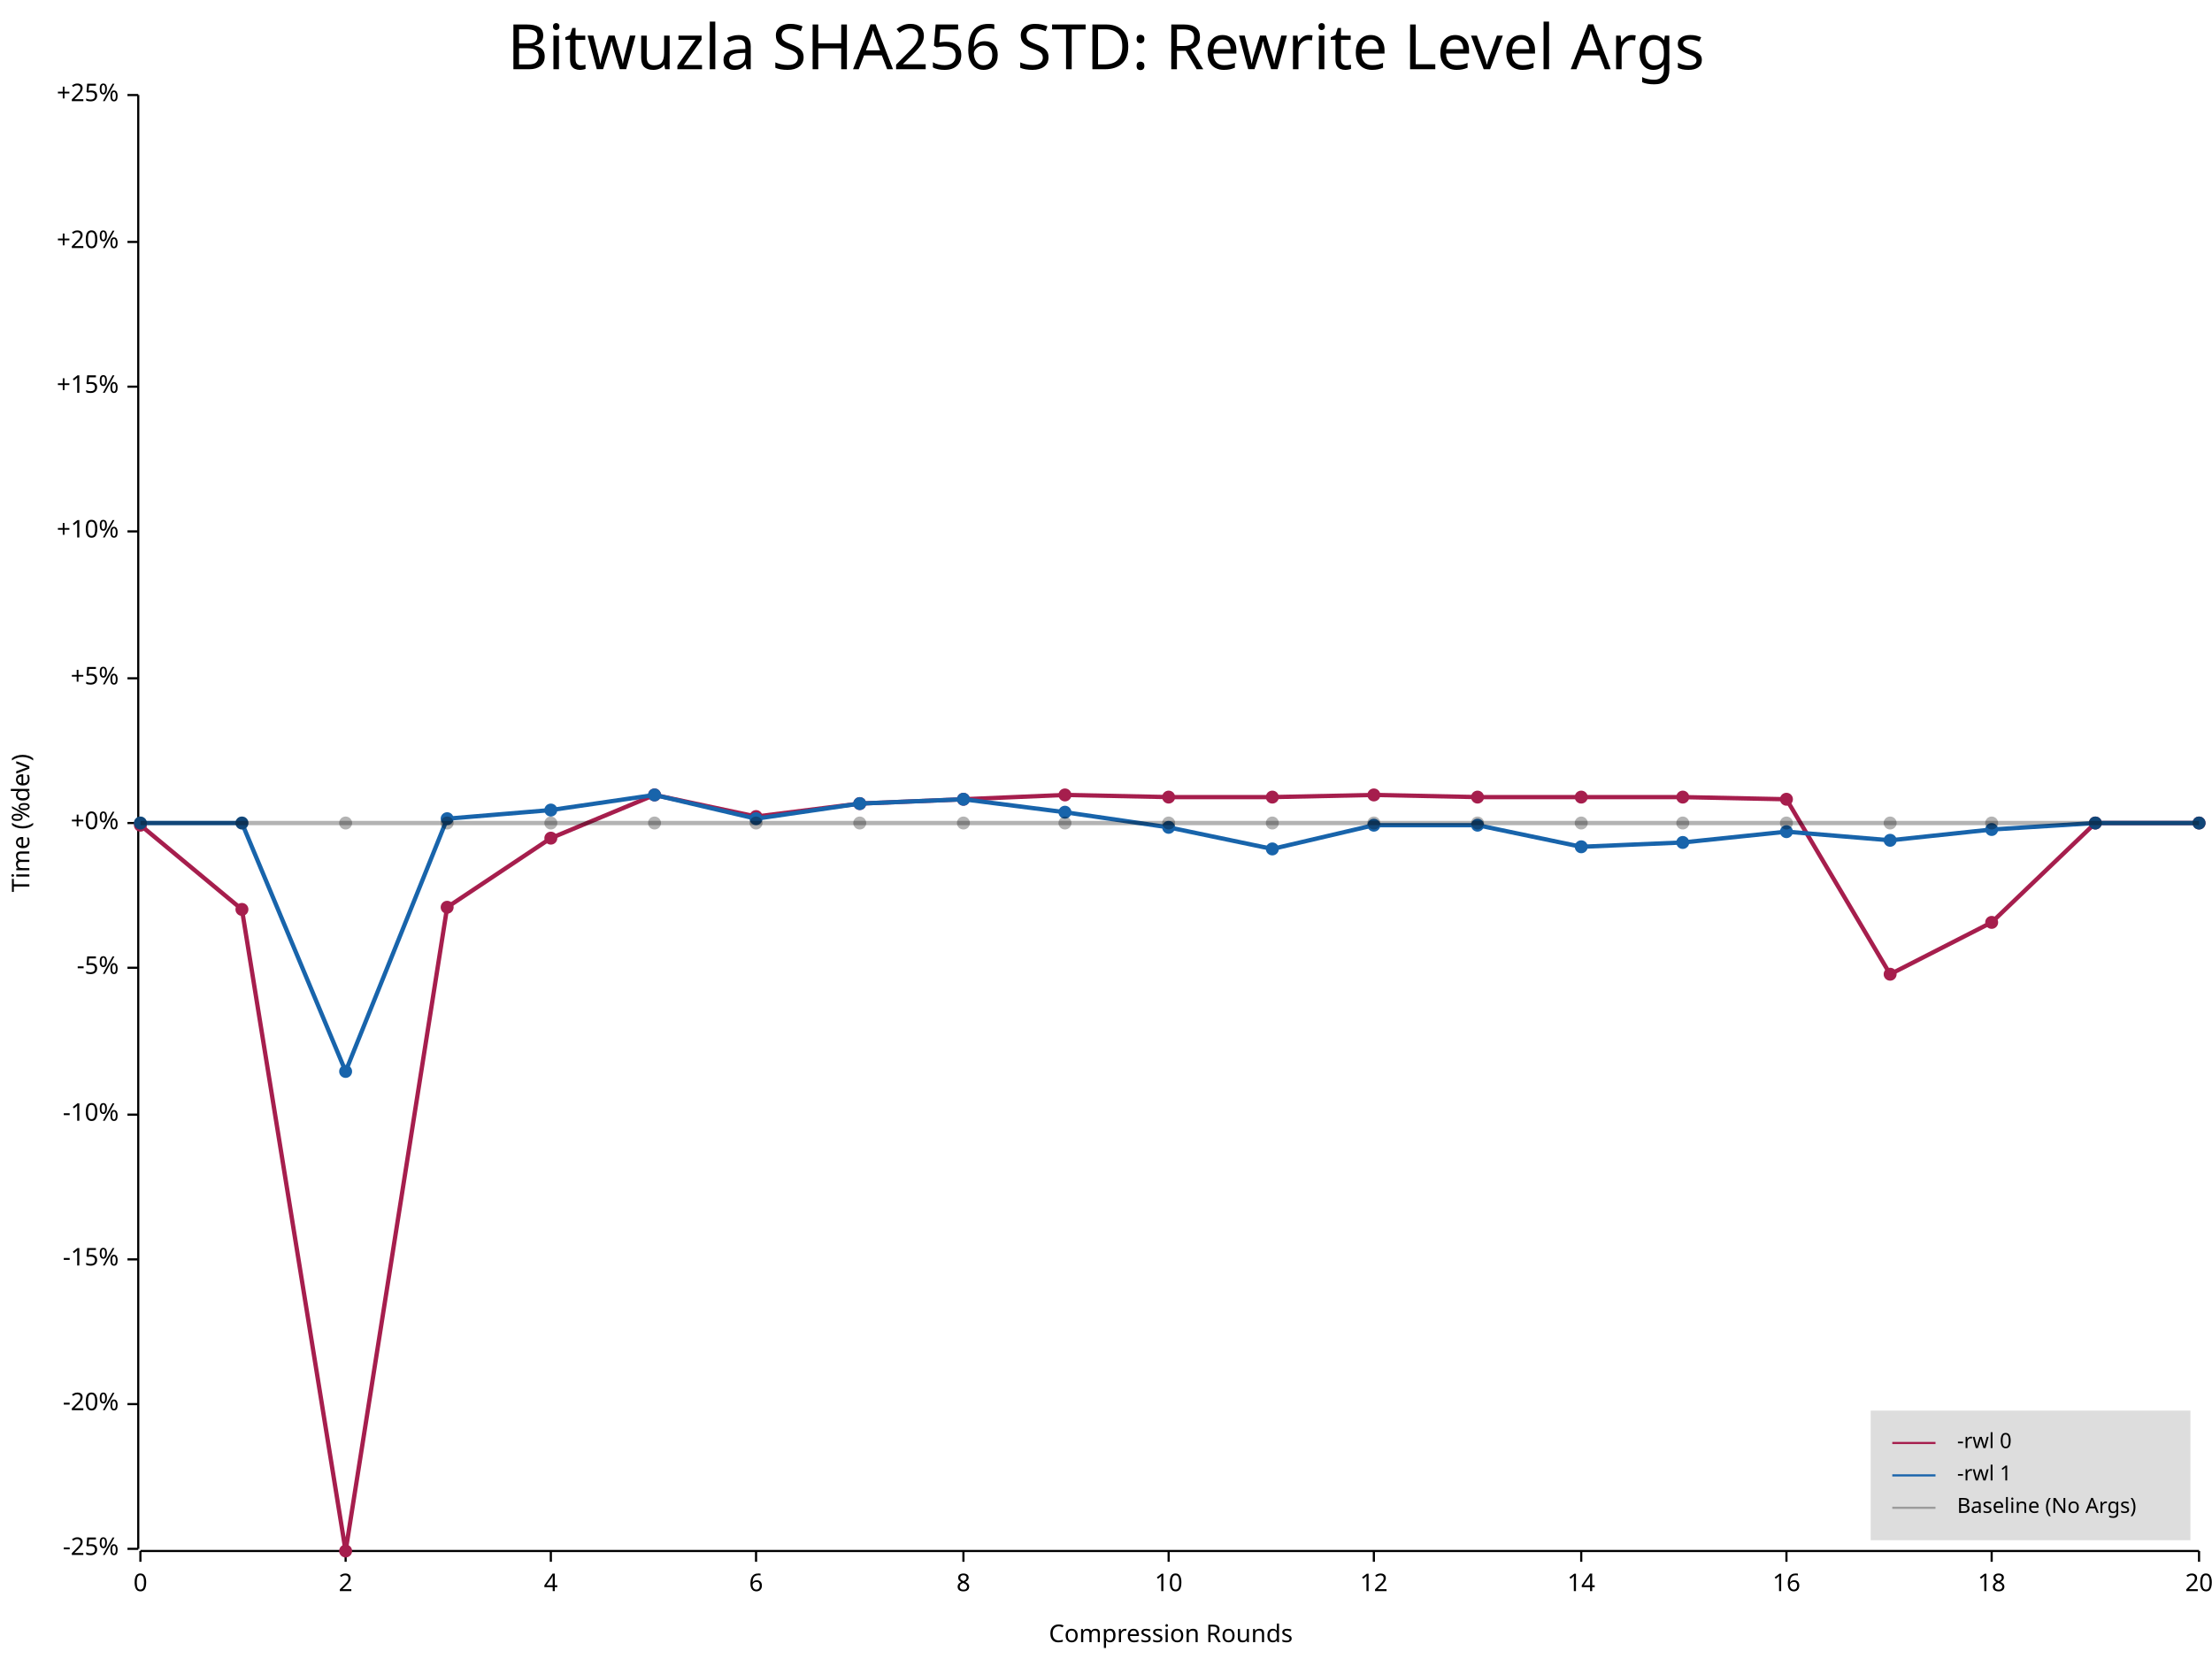
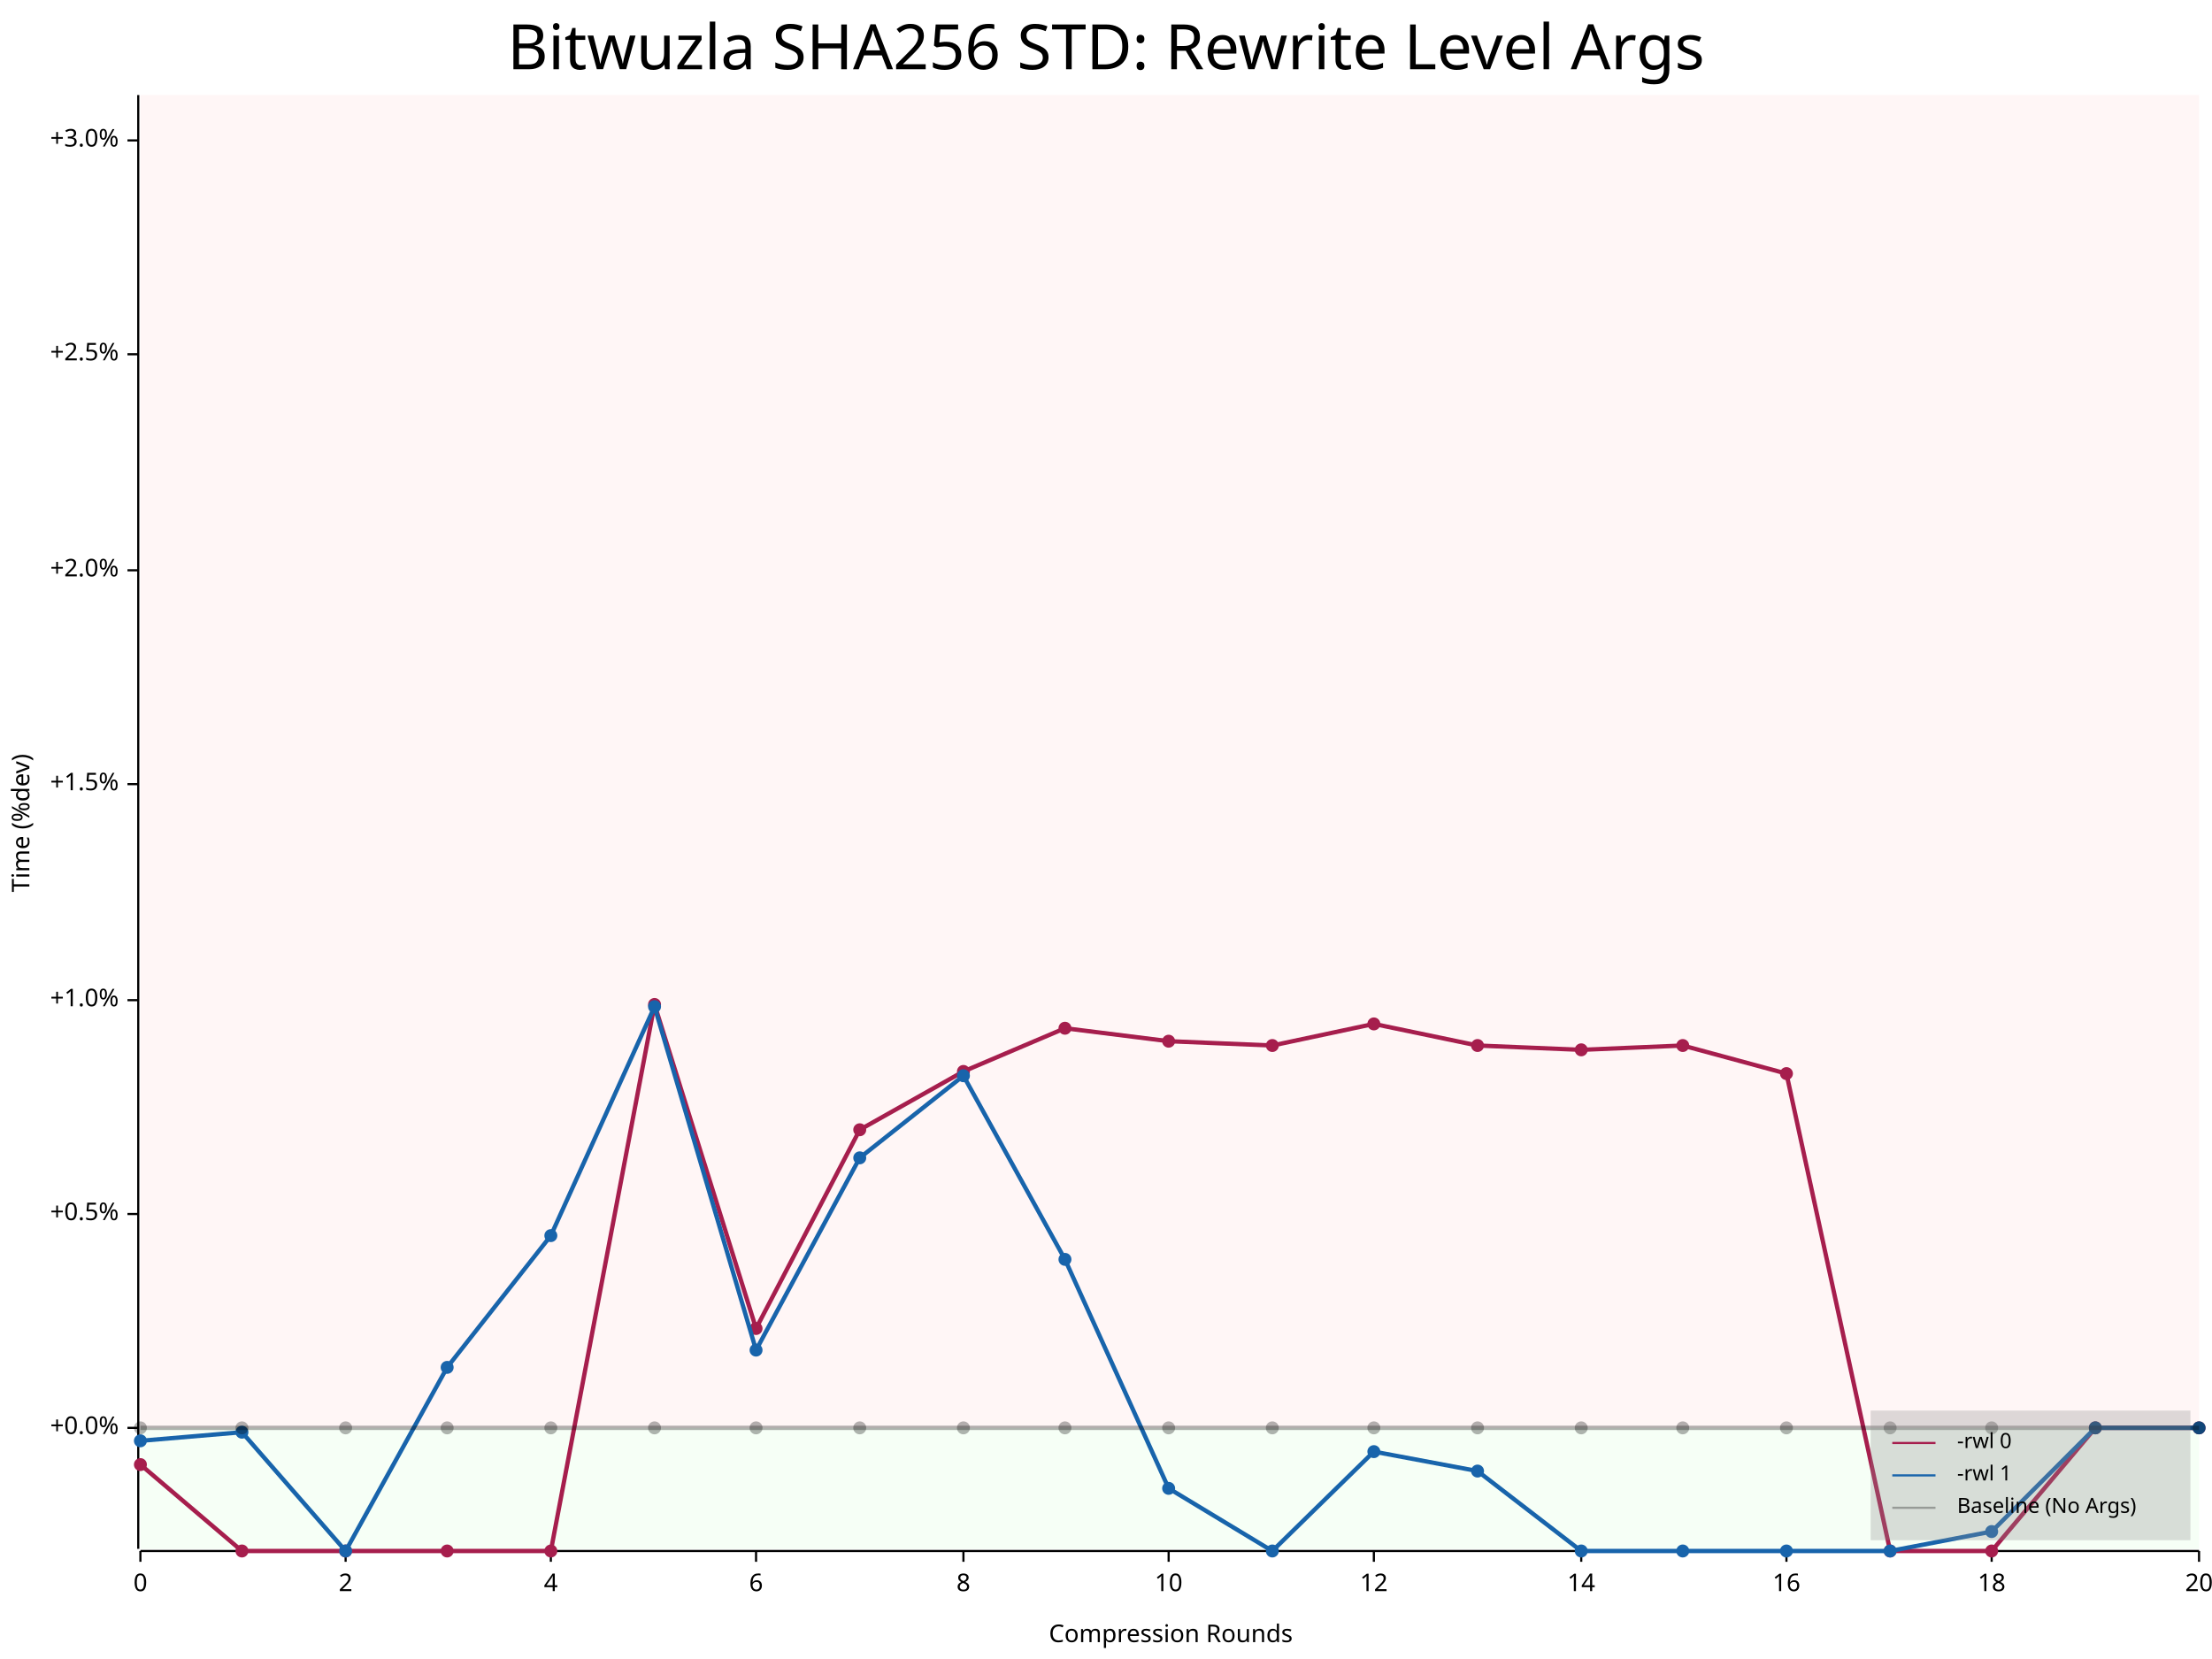
<svg xmlns="http://www.w3.org/2000/svg" width="1024" height="768" viewBox="0 0 1024 768">
  <rect x="0" y="0" width="1024" height="768" opacity="1" fill="#FFFFFF" stroke="none" />
  <text x="512" y="10" dy="0.76em" text-anchor="middle" font-family="noto sans" font-size="29.032" opacity="1" fill="#000000">
Bitwuzla SHA256 STD: Rewrite Level Args
</text>
+   <rect x="65" y="661" width="953" height="56" opacity="0.125" fill="#B6FFB6" stroke="none" />
+   <rect x="65" y="44" width="953" height="617" opacity="0.125" fill="#FFB6B6" stroke="none" />
  <text x="542" y="763" dy="-0.5ex" text-anchor="middle" font-family="noto sans" font-size="11.29" opacity="1" fill="#000000">
Compression Rounds
</text>
  <polyline fill="none" opacity="1" stroke="#000000" stroke-width="1" points="65,718 1018,718 " />
  <text x="65" y="728" dy="0.76em" text-anchor="middle" font-family="noto sans" font-size="11.29" opacity="1" fill="#000000">
0
</text>
  <polyline fill="none" opacity="1" stroke="#000000" stroke-width="1" points="65,718 65,723 " />
  <text x="160" y="728" dy="0.76em" text-anchor="middle" font-family="noto sans" font-size="11.29" opacity="1" fill="#000000">
2
</text>
  <polyline fill="none" opacity="1" stroke="#000000" stroke-width="1" points="160,718 160,723 " />
  <text x="255" y="728" dy="0.76em" text-anchor="middle" font-family="noto sans" font-size="11.29" opacity="1" fill="#000000">
4
</text>
  <polyline fill="none" opacity="1" stroke="#000000" stroke-width="1" points="255,718 255,723 " />
  <text x="350" y="728" dy="0.76em" text-anchor="middle" font-family="noto sans" font-size="11.29" opacity="1" fill="#000000">
6
</text>
  <polyline fill="none" opacity="1" stroke="#000000" stroke-width="1" points="350,718 350,723 " />
  <text x="446" y="728" dy="0.76em" text-anchor="middle" font-family="noto sans" font-size="11.29" opacity="1" fill="#000000">
8
</text>
  <polyline fill="none" opacity="1" stroke="#000000" stroke-width="1" points="446,718 446,723 " />
  <text x="541" y="728" dy="0.76em" text-anchor="middle" font-family="noto sans" font-size="11.29" opacity="1" fill="#000000">
10
</text>
  <polyline fill="none" opacity="1" stroke="#000000" stroke-width="1" points="541,718 541,723 " />
  <text x="636" y="728" dy="0.76em" text-anchor="middle" font-family="noto sans" font-size="11.29" opacity="1" fill="#000000">
12
</text>
  <polyline fill="none" opacity="1" stroke="#000000" stroke-width="1" points="636,718 636,723 " />
  <text x="732" y="728" dy="0.76em" text-anchor="middle" font-family="noto sans" font-size="11.29" opacity="1" fill="#000000">
14
</text>
  <polyline fill="none" opacity="1" stroke="#000000" stroke-width="1" points="732,718 732,723 " />
  <text x="827" y="728" dy="0.76em" text-anchor="middle" font-family="noto sans" font-size="11.29" opacity="1" fill="#000000">
16
</text>
  <polyline fill="none" opacity="1" stroke="#000000" stroke-width="1" points="827,718 827,723 " />
  <text x="922" y="728" dy="0.76em" text-anchor="middle" font-family="noto sans" font-size="11.29" opacity="1" fill="#000000">
18
</text>
  <polyline fill="none" opacity="1" stroke="#000000" stroke-width="1" points="922,718 922,723 " />
  <text x="1018" y="728" dy="0.76em" text-anchor="middle" font-family="noto sans" font-size="11.29" opacity="1" fill="#000000">
20
</text>
  <polyline fill="none" opacity="1" stroke="#000000" stroke-width="1" points="1018,718 1018,723 " />
  <text x="5" y="381" dy="0.76em" text-anchor="middle" font-family="noto sans" font-size="11.29" opacity="1" fill="#000000" transform="rotate(270, 5, 381)">
Time (%dev)
</text>
  <polyline fill="none" opacity="1" stroke="#000000" stroke-width="1" points="64,44 64,717 " />
-   <text x="55" y="717" dy="0.5ex" text-anchor="end" font-family="noto sans" font-size="11.29" opacity="1" fill="#000000">
- -25%
+   <text x="55" y="661" dy="0.5ex" text-anchor="end" font-family="noto sans" font-size="11.29" opacity="1" fill="#000000">
+ +0.0%
</text>
-   <polyline fill="none" opacity="1" stroke="#000000" stroke-width="1" points="59,717 64,717 " />
-   <text x="55" y="650" dy="0.5ex" text-anchor="end" font-family="noto sans" font-size="11.29" opacity="1" fill="#000000">
- -20%
+   <polyline fill="none" opacity="1" stroke="#000000" stroke-width="1" points="59,661 64,661 " />
+   <text x="55" y="562" dy="0.5ex" text-anchor="end" font-family="noto sans" font-size="11.29" opacity="1" fill="#000000">
+ +0.5%
</text>
-   <polyline fill="none" opacity="1" stroke="#000000" stroke-width="1" points="59,650 64,650 " />
-   <text x="55" y="583" dy="0.5ex" text-anchor="end" font-family="noto sans" font-size="11.29" opacity="1" fill="#000000">
- -15%
+   <polyline fill="none" opacity="1" stroke="#000000" stroke-width="1" points="59,562 64,562 " />
+   <text x="55" y="463" dy="0.5ex" text-anchor="end" font-family="noto sans" font-size="11.29" opacity="1" fill="#000000">
+ +1.0%
</text>
-   <polyline fill="none" opacity="1" stroke="#000000" stroke-width="1" points="59,583 64,583 " />
-   <text x="55" y="516" dy="0.5ex" text-anchor="end" font-family="noto sans" font-size="11.29" opacity="1" fill="#000000">
- -10%
+   <polyline fill="none" opacity="1" stroke="#000000" stroke-width="1" points="59,463 64,463 " />
+   <text x="55" y="363" dy="0.5ex" text-anchor="end" font-family="noto sans" font-size="11.29" opacity="1" fill="#000000">
+ +1.5%
</text>
-   <polyline fill="none" opacity="1" stroke="#000000" stroke-width="1" points="59,516 64,516 " />
-   <text x="55" y="448" dy="0.5ex" text-anchor="end" font-family="noto sans" font-size="11.29" opacity="1" fill="#000000">
- -5%
+   <polyline fill="none" opacity="1" stroke="#000000" stroke-width="1" points="59,363 64,363 " />
+   <text x="55" y="264" dy="0.5ex" text-anchor="end" font-family="noto sans" font-size="11.29" opacity="1" fill="#000000">
+ +2.0%
</text>
-   <polyline fill="none" opacity="1" stroke="#000000" stroke-width="1" points="59,448 64,448 " />
-   <text x="55" y="381" dy="0.5ex" text-anchor="end" font-family="noto sans" font-size="11.29" opacity="1" fill="#000000">
- +0%
+   <polyline fill="none" opacity="1" stroke="#000000" stroke-width="1" points="59,264 64,264 " />
+   <text x="55" y="164" dy="0.5ex" text-anchor="end" font-family="noto sans" font-size="11.29" opacity="1" fill="#000000">
+ +2.5%
</text>
-   <polyline fill="none" opacity="1" stroke="#000000" stroke-width="1" points="59,381 64,381 " />
-   <text x="55" y="314" dy="0.5ex" text-anchor="end" font-family="noto sans" font-size="11.29" opacity="1" fill="#000000">
- +5%
+   <polyline fill="none" opacity="1" stroke="#000000" stroke-width="1" points="59,164 64,164 " />
+   <text x="55" y="65" dy="0.5ex" text-anchor="end" font-family="noto sans" font-size="11.29" opacity="1" fill="#000000">
+ +3.0%
</text>
-   <polyline fill="none" opacity="1" stroke="#000000" stroke-width="1" points="59,314 64,314 " />
-   <text x="55" y="246" dy="0.5ex" text-anchor="end" font-family="noto sans" font-size="11.29" opacity="1" fill="#000000">
- +10%
- </text>
-   <polyline fill="none" opacity="1" stroke="#000000" stroke-width="1" points="59,246 64,246 " />
-   <text x="55" y="179" dy="0.5ex" text-anchor="end" font-family="noto sans" font-size="11.29" opacity="1" fill="#000000">
- +15%
- </text>
-   <polyline fill="none" opacity="1" stroke="#000000" stroke-width="1" points="59,179 64,179 " />
-   <text x="55" y="112" dy="0.5ex" text-anchor="end" font-family="noto sans" font-size="11.29" opacity="1" fill="#000000">
- +20%
- </text>
-   <polyline fill="none" opacity="1" stroke="#000000" stroke-width="1" points="59,112 64,112 " />
-   <text x="55" y="44" dy="0.5ex" text-anchor="end" font-family="noto sans" font-size="11.29" opacity="1" fill="#000000">
- +25%
- </text>
-   <polyline fill="none" opacity="1" stroke="#000000" stroke-width="1" points="59,44 64,44 " />
-   <polyline fill="none" opacity="1" stroke="#A61E4D" stroke-width="2" points="65,382 112,421 160,718 207,420 255,388 303,368 350,378 398,372 446,370 493,368 541,369 589,369 636,368 684,369 732,369 779,369 827,370 875,451 922,427 970,381 1018,381 " />
-   <circle cx="65" cy="382" r="3" opacity="1" fill="#A61E4D" stroke="none" stroke-width="1" />
-   <circle cx="112" cy="421" r="3" opacity="1" fill="#A61E4D" stroke="none" stroke-width="1" />
+   <polyline fill="none" opacity="1" stroke="#000000" stroke-width="1" points="59,65 64,65 " />
+   <polyline fill="none" opacity="1" stroke="#A61E4D" stroke-width="2" points="65,678 112,718 160,718 207,718 255,718 303,465 350,615 398,523 446,496 493,476 541,482 589,484 636,474 684,484 732,486 779,484 827,497 875,718 922,718 970,661 1018,661 " />
+   <circle cx="65" cy="678" r="3" opacity="1" fill="#A61E4D" stroke="none" stroke-width="1" />
+   <circle cx="112" cy="718" r="3" opacity="1" fill="#A61E4D" stroke="none" stroke-width="1" />
  <circle cx="160" cy="718" r="3" opacity="1" fill="#A61E4D" stroke="none" stroke-width="1" />
-   <circle cx="207" cy="420" r="3" opacity="1" fill="#A61E4D" stroke="none" stroke-width="1" />
-   <circle cx="255" cy="388" r="3" opacity="1" fill="#A61E4D" stroke="none" stroke-width="1" />
-   <circle cx="303" cy="368" r="3" opacity="1" fill="#A61E4D" stroke="none" stroke-width="1" />
-   <circle cx="350" cy="378" r="3" opacity="1" fill="#A61E4D" stroke="none" stroke-width="1" />
-   <circle cx="398" cy="372" r="3" opacity="1" fill="#A61E4D" stroke="none" stroke-width="1" />
-   <circle cx="446" cy="370" r="3" opacity="1" fill="#A61E4D" stroke="none" stroke-width="1" />
-   <circle cx="493" cy="368" r="3" opacity="1" fill="#A61E4D" stroke="none" stroke-width="1" />
-   <circle cx="541" cy="369" r="3" opacity="1" fill="#A61E4D" stroke="none" stroke-width="1" />
-   <circle cx="589" cy="369" r="3" opacity="1" fill="#A61E4D" stroke="none" stroke-width="1" />
-   <circle cx="636" cy="368" r="3" opacity="1" fill="#A61E4D" stroke="none" stroke-width="1" />
-   <circle cx="684" cy="369" r="3" opacity="1" fill="#A61E4D" stroke="none" stroke-width="1" />
-   <circle cx="732" cy="369" r="3" opacity="1" fill="#A61E4D" stroke="none" stroke-width="1" />
-   <circle cx="779" cy="369" r="3" opacity="1" fill="#A61E4D" stroke="none" stroke-width="1" />
-   <circle cx="827" cy="370" r="3" opacity="1" fill="#A61E4D" stroke="none" stroke-width="1" />
-   <circle cx="875" cy="451" r="3" opacity="1" fill="#A61E4D" stroke="none" stroke-width="1" />
-   <circle cx="922" cy="427" r="3" opacity="1" fill="#A61E4D" stroke="none" stroke-width="1" />
-   <circle cx="970" cy="381" r="3" opacity="1" fill="#A61E4D" stroke="none" stroke-width="1" />
-   <circle cx="1018" cy="381" r="3" opacity="1" fill="#A61E4D" stroke="none" stroke-width="1" />
-   <polyline fill="none" opacity="1" stroke="#1864AB" stroke-width="2" points="65,381 112,381 160,496 207,379 255,375 303,368 350,379 398,372 446,370 493,376 541,383 589,393 636,382 684,382 732,392 779,390 827,385 875,389 922,384 970,381 1018,381 " />
-   <circle cx="65" cy="381" r="3" opacity="1" fill="#1864AB" stroke="none" stroke-width="1" />
-   <circle cx="112" cy="381" r="3" opacity="1" fill="#1864AB" stroke="none" stroke-width="1" />
-   <circle cx="160" cy="496" r="3" opacity="1" fill="#1864AB" stroke="none" stroke-width="1" />
-   <circle cx="207" cy="379" r="3" opacity="1" fill="#1864AB" stroke="none" stroke-width="1" />
-   <circle cx="255" cy="375" r="3" opacity="1" fill="#1864AB" stroke="none" stroke-width="1" />
-   <circle cx="303" cy="368" r="3" opacity="1" fill="#1864AB" stroke="none" stroke-width="1" />
-   <circle cx="350" cy="379" r="3" opacity="1" fill="#1864AB" stroke="none" stroke-width="1" />
-   <circle cx="398" cy="372" r="3" opacity="1" fill="#1864AB" stroke="none" stroke-width="1" />
-   <circle cx="446" cy="370" r="3" opacity="1" fill="#1864AB" stroke="none" stroke-width="1" />
-   <circle cx="493" cy="376" r="3" opacity="1" fill="#1864AB" stroke="none" stroke-width="1" />
-   <circle cx="541" cy="383" r="3" opacity="1" fill="#1864AB" stroke="none" stroke-width="1" />
-   <circle cx="589" cy="393" r="3" opacity="1" fill="#1864AB" stroke="none" stroke-width="1" />
-   <circle cx="636" cy="382" r="3" opacity="1" fill="#1864AB" stroke="none" stroke-width="1" />
-   <circle cx="684" cy="382" r="3" opacity="1" fill="#1864AB" stroke="none" stroke-width="1" />
-   <circle cx="732" cy="392" r="3" opacity="1" fill="#1864AB" stroke="none" stroke-width="1" />
-   <circle cx="779" cy="390" r="3" opacity="1" fill="#1864AB" stroke="none" stroke-width="1" />
-   <circle cx="827" cy="385" r="3" opacity="1" fill="#1864AB" stroke="none" stroke-width="1" />
-   <circle cx="875" cy="389" r="3" opacity="1" fill="#1864AB" stroke="none" stroke-width="1" />
-   <circle cx="922" cy="384" r="3" opacity="1" fill="#1864AB" stroke="none" stroke-width="1" />
-   <circle cx="970" cy="381" r="3" opacity="1" fill="#1864AB" stroke="none" stroke-width="1" />
-   <circle cx="1018" cy="381" r="3" opacity="1" fill="#1864AB" stroke="none" stroke-width="1" />
-   <polyline fill="none" opacity="0.3" stroke="#000000" stroke-width="2" points="65,381 112,381 160,381 207,381 255,381 303,381 350,381 398,381 446,381 493,381 541,381 589,381 636,381 684,381 732,381 779,381 827,381 875,381 922,381 970,381 1018,381 " />
-   <circle cx="65" cy="381" r="3" opacity="0.3" fill="#000000" stroke="none" stroke-width="1" />
-   <circle cx="112" cy="381" r="3" opacity="0.3" fill="#000000" stroke="none" stroke-width="1" />
-   <circle cx="160" cy="381" r="3" opacity="0.3" fill="#000000" stroke="none" stroke-width="1" />
-   <circle cx="207" cy="381" r="3" opacity="0.3" fill="#000000" stroke="none" stroke-width="1" />
-   <circle cx="255" cy="381" r="3" opacity="0.3" fill="#000000" stroke="none" stroke-width="1" />
-   <circle cx="303" cy="381" r="3" opacity="0.3" fill="#000000" stroke="none" stroke-width="1" />
-   <circle cx="350" cy="381" r="3" opacity="0.3" fill="#000000" stroke="none" stroke-width="1" />
-   <circle cx="398" cy="381" r="3" opacity="0.3" fill="#000000" stroke="none" stroke-width="1" />
-   <circle cx="446" cy="381" r="3" opacity="0.3" fill="#000000" stroke="none" stroke-width="1" />
-   <circle cx="493" cy="381" r="3" opacity="0.3" fill="#000000" stroke="none" stroke-width="1" />
-   <circle cx="541" cy="381" r="3" opacity="0.3" fill="#000000" stroke="none" stroke-width="1" />
-   <circle cx="589" cy="381" r="3" opacity="0.3" fill="#000000" stroke="none" stroke-width="1" />
-   <circle cx="636" cy="381" r="3" opacity="0.3" fill="#000000" stroke="none" stroke-width="1" />
-   <circle cx="684" cy="381" r="3" opacity="0.3" fill="#000000" stroke="none" stroke-width="1" />
-   <circle cx="732" cy="381" r="3" opacity="0.3" fill="#000000" stroke="none" stroke-width="1" />
-   <circle cx="779" cy="381" r="3" opacity="0.3" fill="#000000" stroke="none" stroke-width="1" />
-   <circle cx="827" cy="381" r="3" opacity="0.3" fill="#000000" stroke="none" stroke-width="1" />
-   <circle cx="875" cy="381" r="3" opacity="0.3" fill="#000000" stroke="none" stroke-width="1" />
-   <circle cx="922" cy="381" r="3" opacity="0.3" fill="#000000" stroke="none" stroke-width="1" />
-   <circle cx="970" cy="381" r="3" opacity="0.3" fill="#000000" stroke="none" stroke-width="1" />
-   <circle cx="1018" cy="381" r="3" opacity="0.3" fill="#000000" stroke="none" stroke-width="1" />
+   <circle cx="207" cy="718" r="3" opacity="1" fill="#A61E4D" stroke="none" stroke-width="1" />
+   <circle cx="255" cy="718" r="3" opacity="1" fill="#A61E4D" stroke="none" stroke-width="1" />
+   <circle cx="303" cy="465" r="3" opacity="1" fill="#A61E4D" stroke="none" stroke-width="1" />
+   <circle cx="350" cy="615" r="3" opacity="1" fill="#A61E4D" stroke="none" stroke-width="1" />
+   <circle cx="398" cy="523" r="3" opacity="1" fill="#A61E4D" stroke="none" stroke-width="1" />
+   <circle cx="446" cy="496" r="3" opacity="1" fill="#A61E4D" stroke="none" stroke-width="1" />
+   <circle cx="493" cy="476" r="3" opacity="1" fill="#A61E4D" stroke="none" stroke-width="1" />
+   <circle cx="541" cy="482" r="3" opacity="1" fill="#A61E4D" stroke="none" stroke-width="1" />
+   <circle cx="589" cy="484" r="3" opacity="1" fill="#A61E4D" stroke="none" stroke-width="1" />
+   <circle cx="636" cy="474" r="3" opacity="1" fill="#A61E4D" stroke="none" stroke-width="1" />
+   <circle cx="684" cy="484" r="3" opacity="1" fill="#A61E4D" stroke="none" stroke-width="1" />
+   <circle cx="732" cy="486" r="3" opacity="1" fill="#A61E4D" stroke="none" stroke-width="1" />
+   <circle cx="779" cy="484" r="3" opacity="1" fill="#A61E4D" stroke="none" stroke-width="1" />
+   <circle cx="827" cy="497" r="3" opacity="1" fill="#A61E4D" stroke="none" stroke-width="1" />
+   <circle cx="875" cy="718" r="3" opacity="1" fill="#A61E4D" stroke="none" stroke-width="1" />
+   <circle cx="922" cy="718" r="3" opacity="1" fill="#A61E4D" stroke="none" stroke-width="1" />
+   <circle cx="970" cy="661" r="3" opacity="1" fill="#A61E4D" stroke="none" stroke-width="1" />
+   <circle cx="1018" cy="661" r="3" opacity="1" fill="#A61E4D" stroke="none" stroke-width="1" />
+   <polyline fill="none" opacity="1" stroke="#1864AB" stroke-width="2" points="65,667 112,663 160,718 207,633 255,572 303,466 350,625 398,536 446,498 493,583 541,689 589,718 636,672 684,681 732,718 779,718 827,718 875,718 922,709 970,661 1018,661 " />
+   <circle cx="65" cy="667" r="3" opacity="1" fill="#1864AB" stroke="none" stroke-width="1" />
+   <circle cx="112" cy="663" r="3" opacity="1" fill="#1864AB" stroke="none" stroke-width="1" />
+   <circle cx="160" cy="718" r="3" opacity="1" fill="#1864AB" stroke="none" stroke-width="1" />
+   <circle cx="207" cy="633" r="3" opacity="1" fill="#1864AB" stroke="none" stroke-width="1" />
+   <circle cx="255" cy="572" r="3" opacity="1" fill="#1864AB" stroke="none" stroke-width="1" />
+   <circle cx="303" cy="466" r="3" opacity="1" fill="#1864AB" stroke="none" stroke-width="1" />
+   <circle cx="350" cy="625" r="3" opacity="1" fill="#1864AB" stroke="none" stroke-width="1" />
+   <circle cx="398" cy="536" r="3" opacity="1" fill="#1864AB" stroke="none" stroke-width="1" />
+   <circle cx="446" cy="498" r="3" opacity="1" fill="#1864AB" stroke="none" stroke-width="1" />
+   <circle cx="493" cy="583" r="3" opacity="1" fill="#1864AB" stroke="none" stroke-width="1" />
+   <circle cx="541" cy="689" r="3" opacity="1" fill="#1864AB" stroke="none" stroke-width="1" />
+   <circle cx="589" cy="718" r="3" opacity="1" fill="#1864AB" stroke="none" stroke-width="1" />
+   <circle cx="636" cy="672" r="3" opacity="1" fill="#1864AB" stroke="none" stroke-width="1" />
+   <circle cx="684" cy="681" r="3" opacity="1" fill="#1864AB" stroke="none" stroke-width="1" />
+   <circle cx="732" cy="718" r="3" opacity="1" fill="#1864AB" stroke="none" stroke-width="1" />
+   <circle cx="779" cy="718" r="3" opacity="1" fill="#1864AB" stroke="none" stroke-width="1" />
+   <circle cx="827" cy="718" r="3" opacity="1" fill="#1864AB" stroke="none" stroke-width="1" />
+   <circle cx="875" cy="718" r="3" opacity="1" fill="#1864AB" stroke="none" stroke-width="1" />
+   <circle cx="922" cy="709" r="3" opacity="1" fill="#1864AB" stroke="none" stroke-width="1" />
+   <circle cx="970" cy="661" r="3" opacity="1" fill="#1864AB" stroke="none" stroke-width="1" />
+   <circle cx="1018" cy="661" r="3" opacity="1" fill="#1864AB" stroke="none" stroke-width="1" />
+   <polyline fill="none" opacity="0.3" stroke="#000000" stroke-width="2" points="65,661 112,661 160,661 207,661 255,661 303,661 350,661 398,661 446,661 493,661 541,661 589,661 636,661 684,661 732,661 779,661 827,661 875,661 922,661 970,661 1018,661 " />
+   <circle cx="65" cy="661" r="3" opacity="0.3" fill="#000000" stroke="none" stroke-width="1" />
+   <circle cx="112" cy="661" r="3" opacity="0.3" fill="#000000" stroke="none" stroke-width="1" />
+   <circle cx="160" cy="661" r="3" opacity="0.3" fill="#000000" stroke="none" stroke-width="1" />
+   <circle cx="207" cy="661" r="3" opacity="0.3" fill="#000000" stroke="none" stroke-width="1" />
+   <circle cx="255" cy="661" r="3" opacity="0.3" fill="#000000" stroke="none" stroke-width="1" />
+   <circle cx="303" cy="661" r="3" opacity="0.3" fill="#000000" stroke="none" stroke-width="1" />
+   <circle cx="350" cy="661" r="3" opacity="0.3" fill="#000000" stroke="none" stroke-width="1" />
+   <circle cx="398" cy="661" r="3" opacity="0.3" fill="#000000" stroke="none" stroke-width="1" />
+   <circle cx="446" cy="661" r="3" opacity="0.3" fill="#000000" stroke="none" stroke-width="1" />
+   <circle cx="493" cy="661" r="3" opacity="0.3" fill="#000000" stroke="none" stroke-width="1" />
+   <circle cx="541" cy="661" r="3" opacity="0.3" fill="#000000" stroke="none" stroke-width="1" />
+   <circle cx="589" cy="661" r="3" opacity="0.3" fill="#000000" stroke="none" stroke-width="1" />
+   <circle cx="636" cy="661" r="3" opacity="0.3" fill="#000000" stroke="none" stroke-width="1" />
+   <circle cx="684" cy="661" r="3" opacity="0.3" fill="#000000" stroke="none" stroke-width="1" />
+   <circle cx="732" cy="661" r="3" opacity="0.3" fill="#000000" stroke="none" stroke-width="1" />
+   <circle cx="779" cy="661" r="3" opacity="0.3" fill="#000000" stroke="none" stroke-width="1" />
+   <circle cx="827" cy="661" r="3" opacity="0.3" fill="#000000" stroke="none" stroke-width="1" />
+   <circle cx="875" cy="661" r="3" opacity="0.3" fill="#000000" stroke="none" stroke-width="1" />
+   <circle cx="922" cy="661" r="3" opacity="0.3" fill="#000000" stroke="none" stroke-width="1" />
+   <circle cx="970" cy="661" r="3" opacity="0.3" fill="#000000" stroke="none" stroke-width="1" />
+   <circle cx="1018" cy="661" r="3" opacity="0.3" fill="#000000" stroke="none" stroke-width="1" />
  <rect x="866" y="653" width="148" height="60" opacity="0.3" fill="#8C8C8C" stroke="none" />
  <text x="906" y="663" dy="0.76em" text-anchor="start" font-family="sans-serif" font-size="9.677" opacity="1" fill="#000000">
-rwl 0
</text>
  <text x="906" y="678" dy="0.76em" text-anchor="start" font-family="sans-serif" font-size="9.677" opacity="1" fill="#000000">
-rwl 1
</text>
  <text x="906" y="693" dy="0.76em" text-anchor="start" font-family="sans-serif" font-size="9.677" opacity="1" fill="#000000">
Baseline (No Args)
</text>
  <polyline fill="none" opacity="1" stroke="#A61E4D" stroke-width="1" points="876,668 896,668 " />
  <polyline fill="none" opacity="1" stroke="#1864AB" stroke-width="1" points="876,683 896,683 " />
  <polyline fill="none" opacity="0.3" stroke="#000000" stroke-width="1" points="876,698 896,698 " />
</svg>
